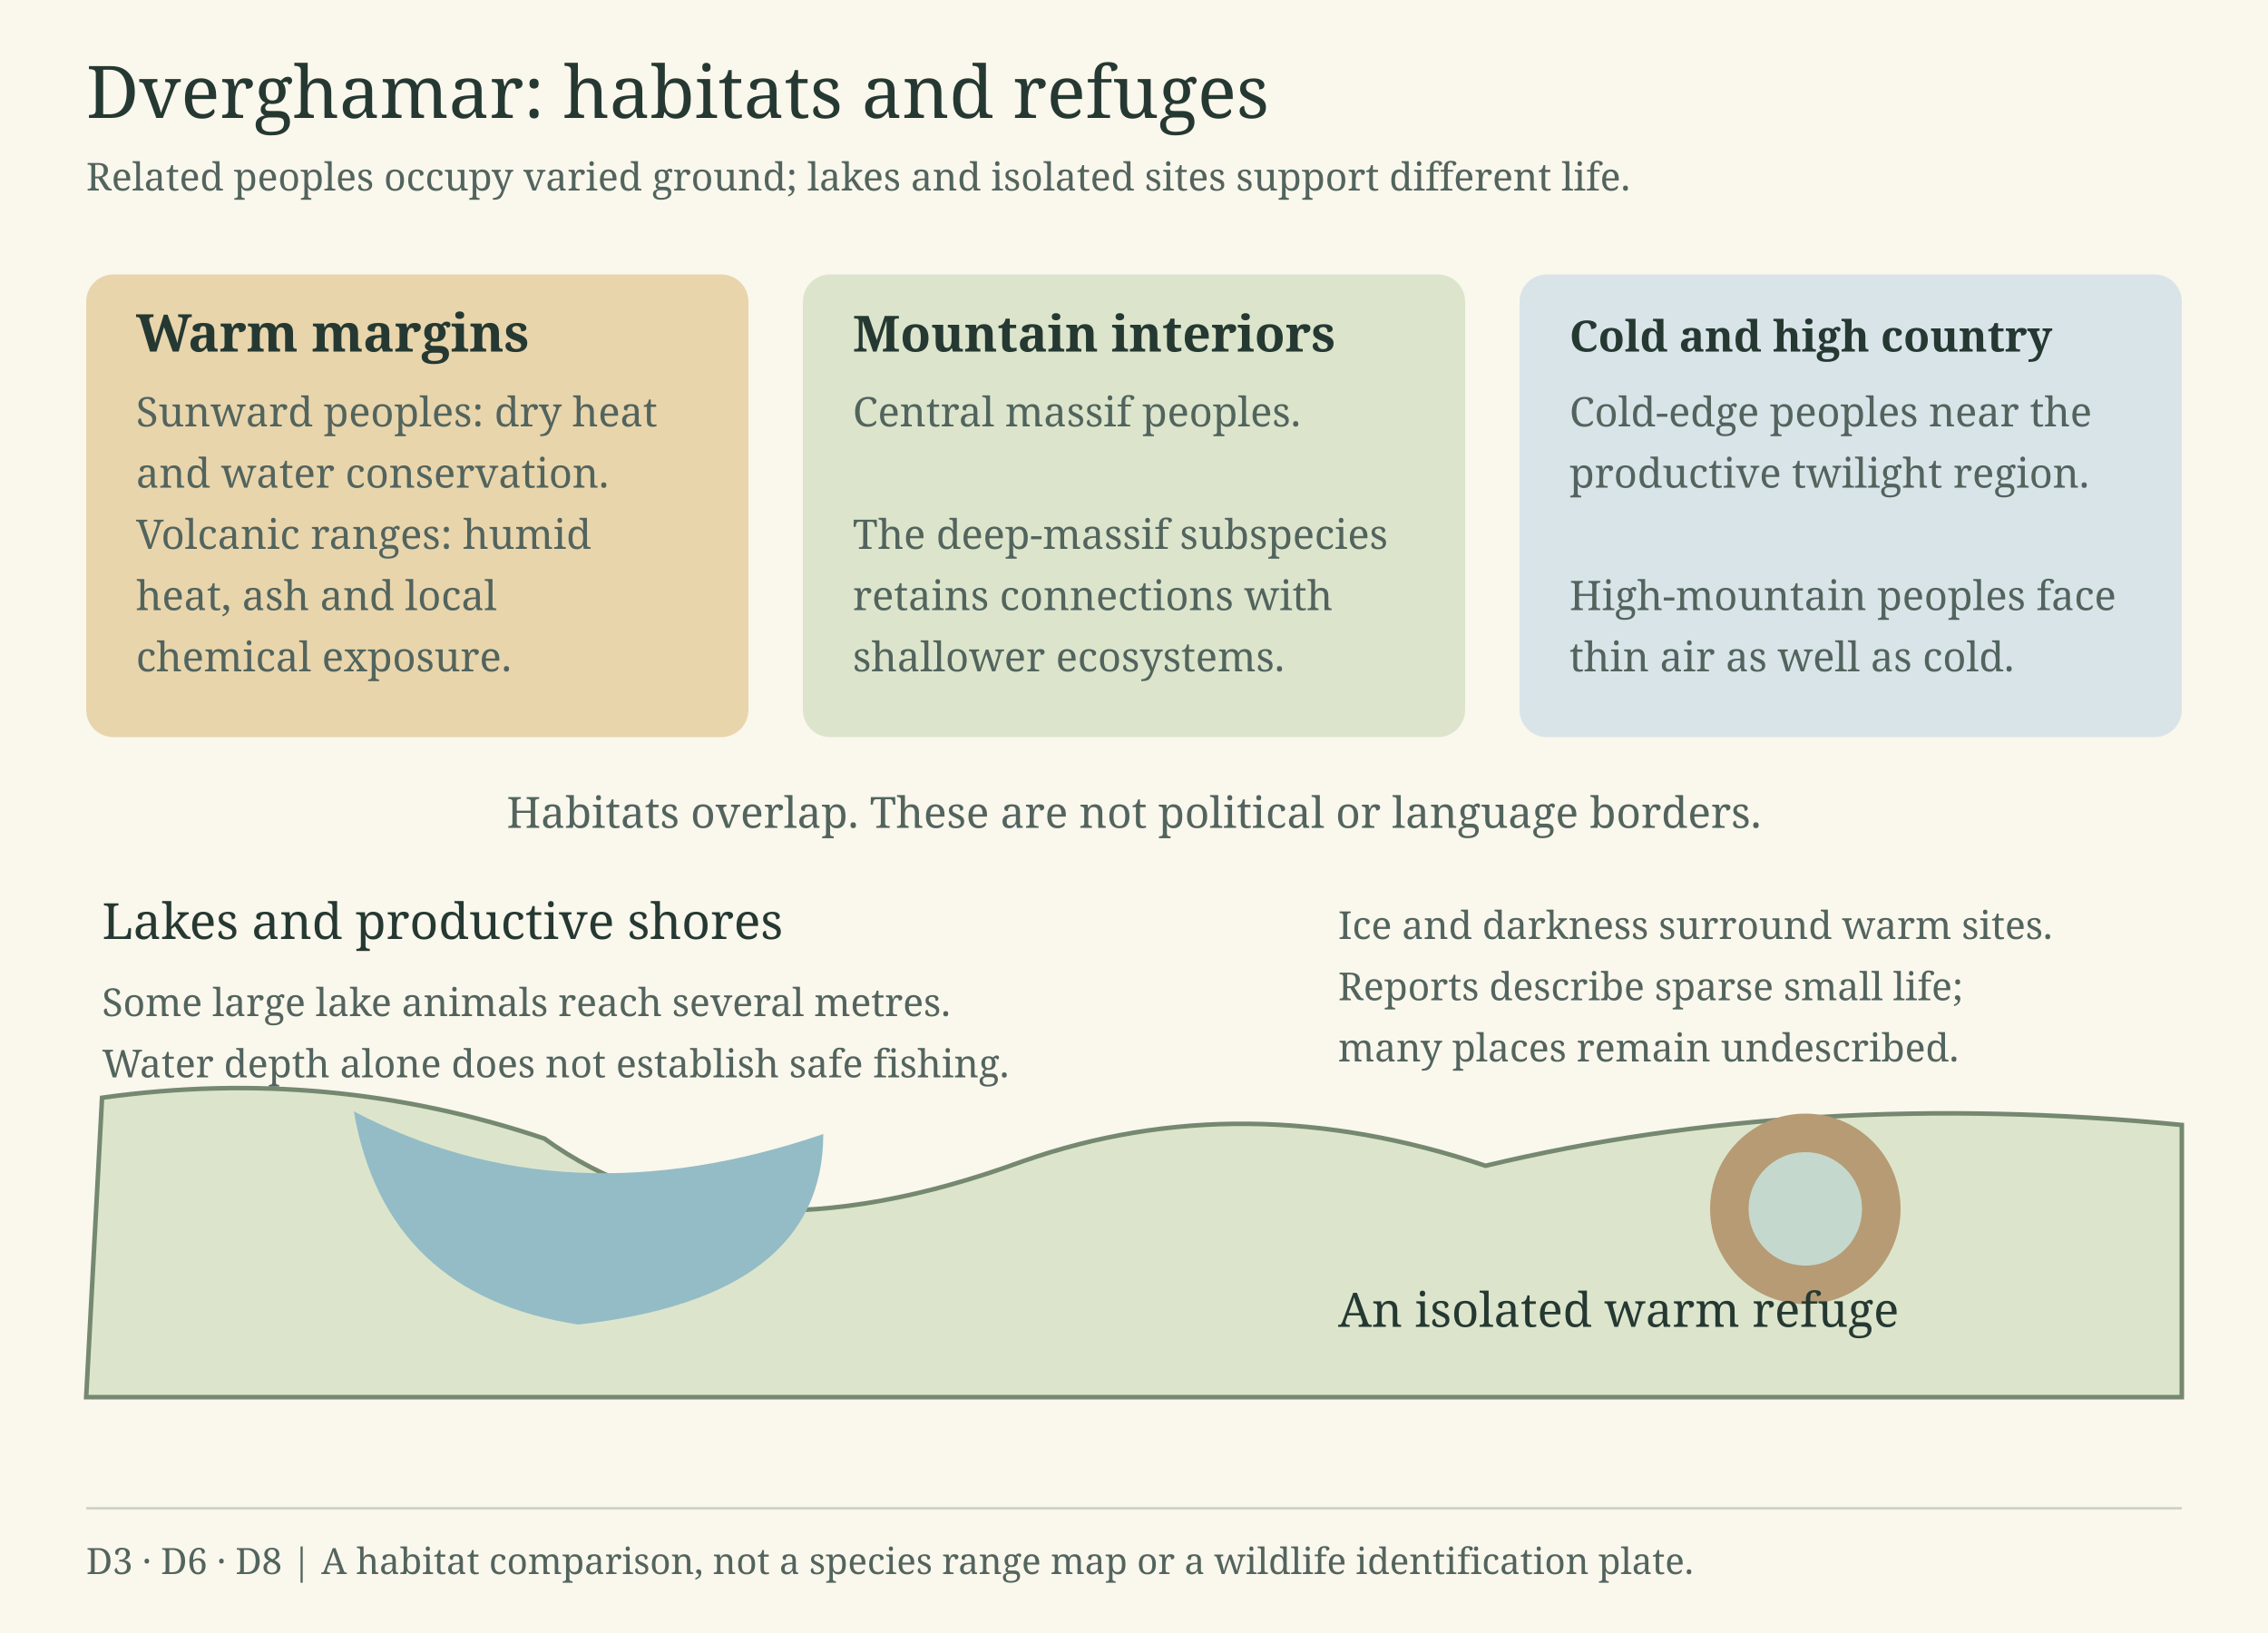
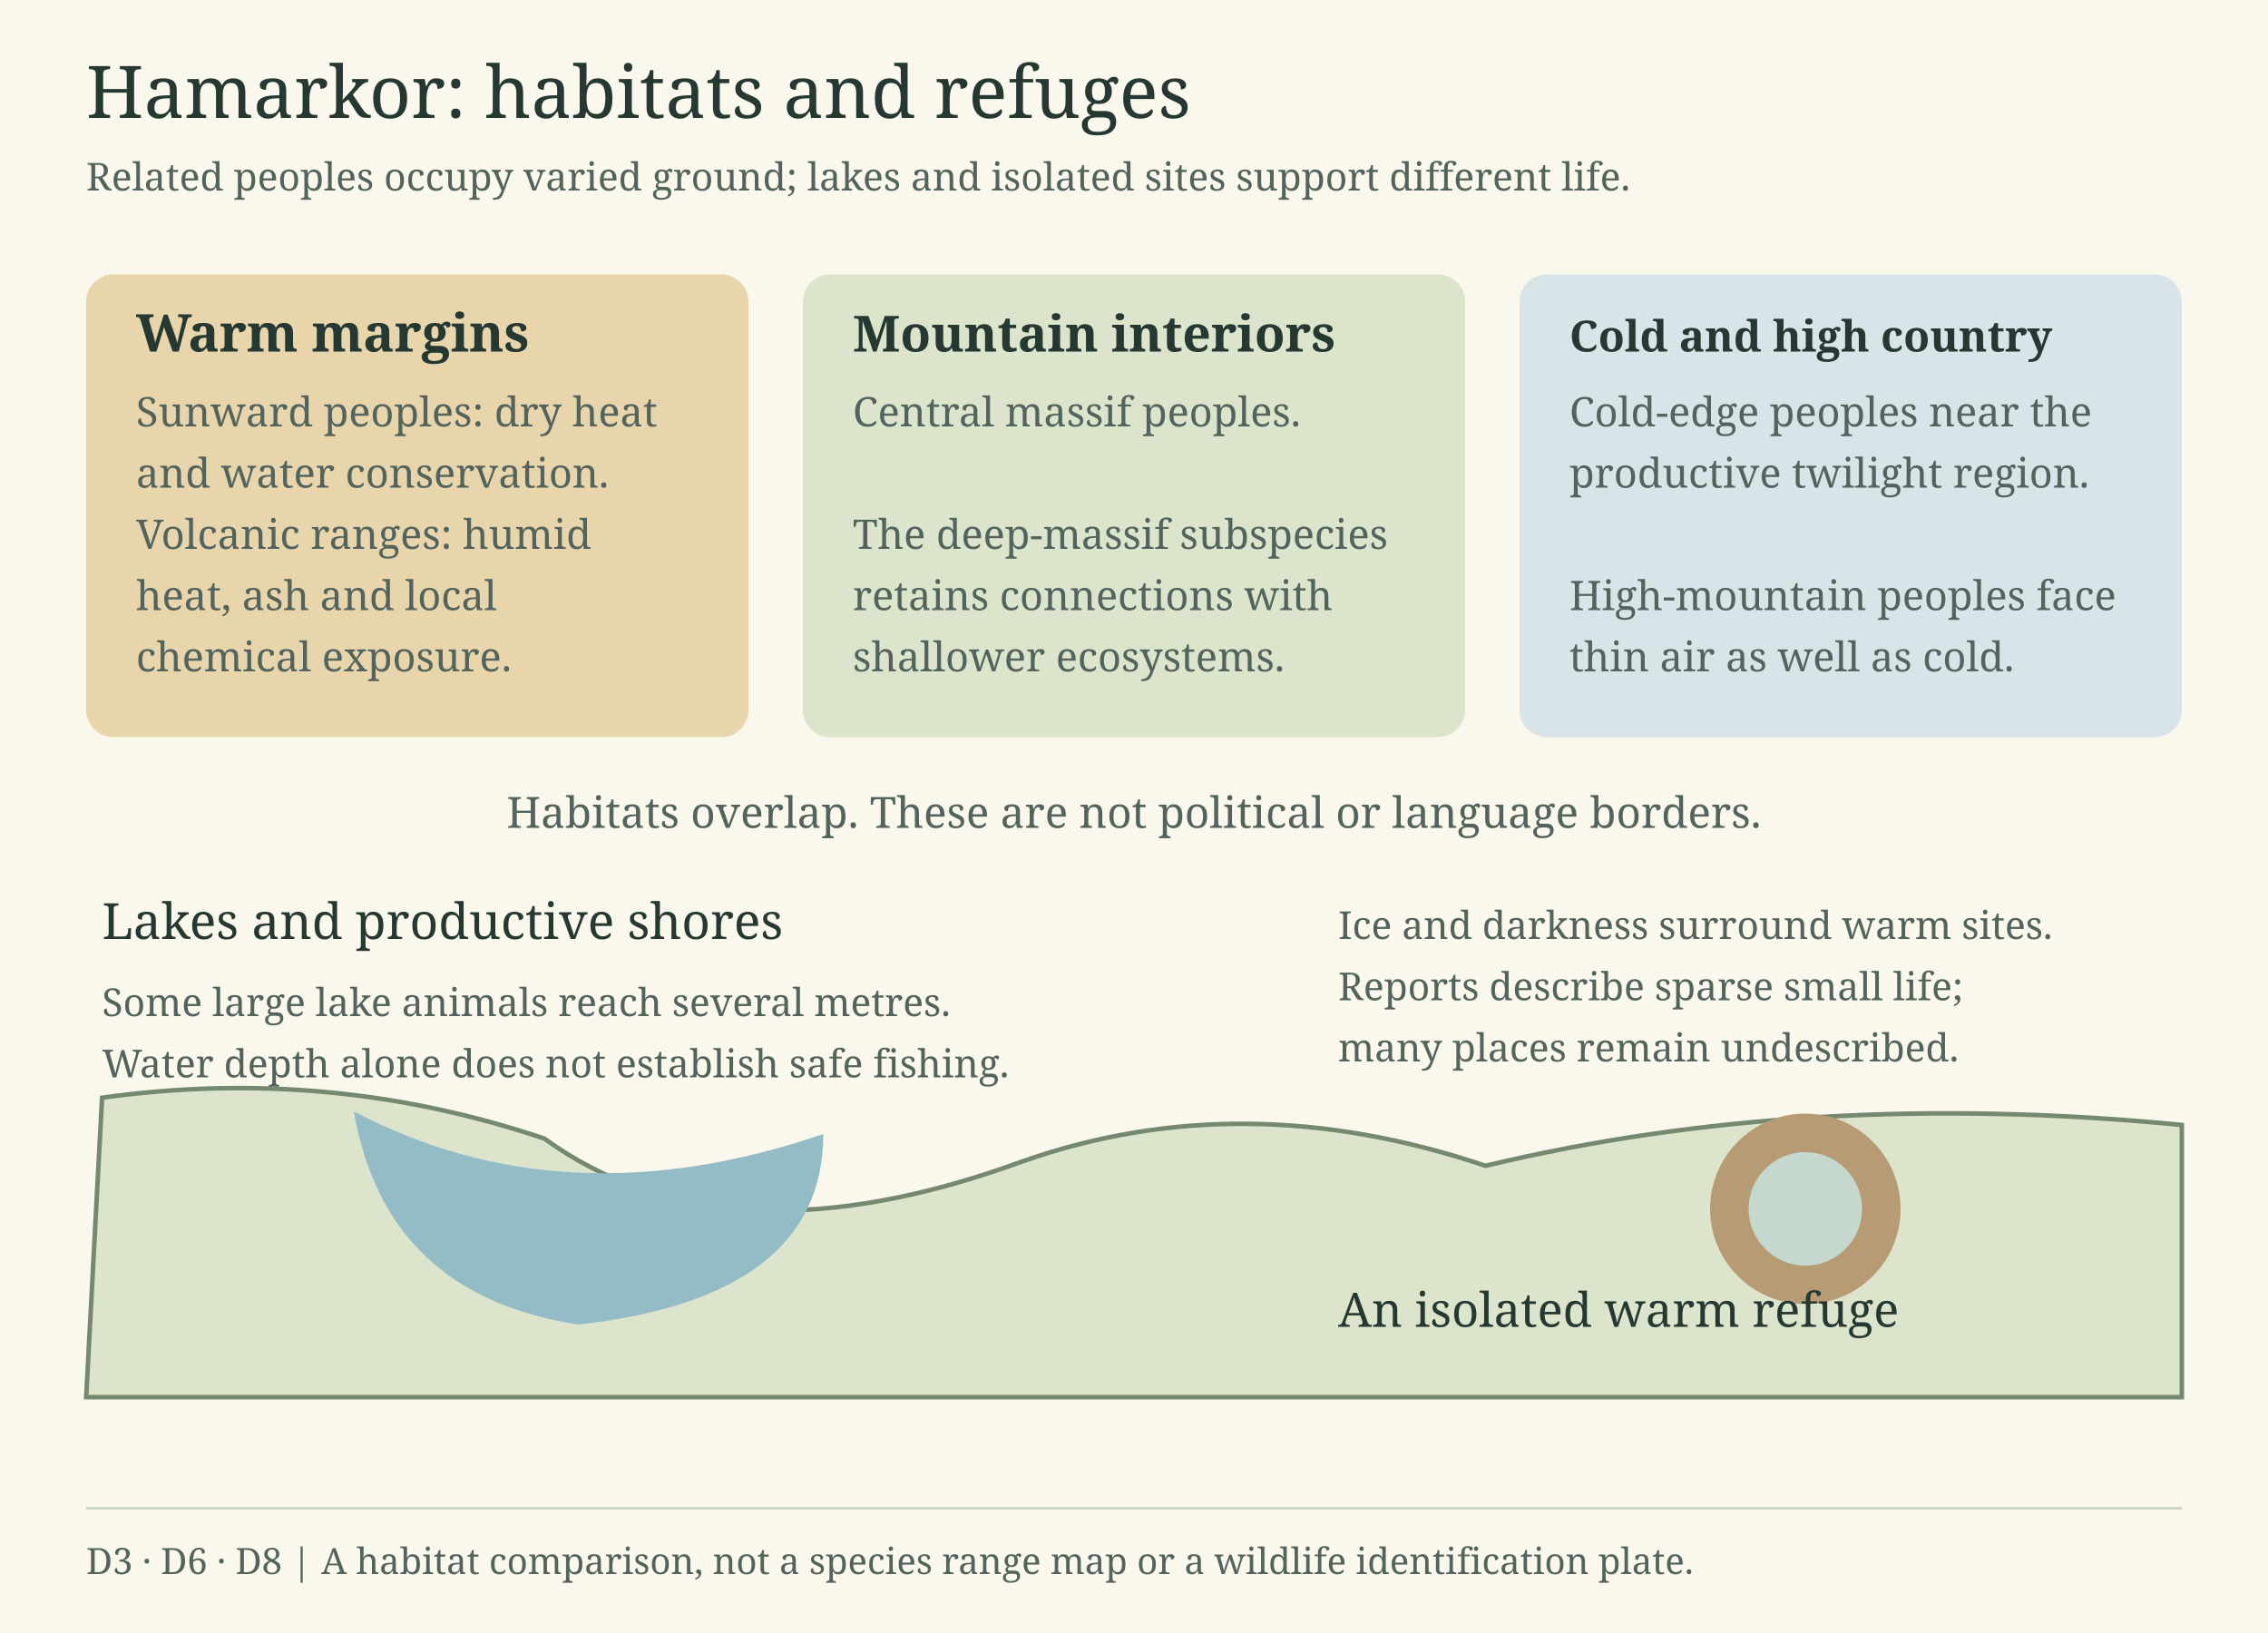
<svg xmlns="http://www.w3.org/2000/svg" width="1000" height="720" viewBox="0 0 1000 720" role="img" aria-labelledby="title desc">
  <defs>
    <marker id="arrow" markerWidth="8" markerHeight="8" refX="7" refY="4" orient="auto-start-reverse">
      <path d="M0 0L8 4L0 8" fill="#467789" />
    </marker>
    <linearGradient id="light">
      <stop stop-color="#d9b26a" />
      <stop offset=".42" stop-color="#d9b26a" />
      <stop offset=".5" stop-color="#77916f" />
      <stop offset=".58" stop-color="#344d49" />
      <stop offset="1" stop-color="#192e35" />
    </linearGradient>
  </defs>
  <rect width="1000" height="720" fill="#faf7ed" />
  <g font-family="Georgia,serif">
-     <text x="38" y="52" font-size="32" fill="#253932" text-anchor="start" font-weight="normal">Dverghamar: habitats and refuges</text>
+     <text x="38" y="52" font-size="32" fill="#253932" text-anchor="start" font-weight="normal">Hamarkor: habitats and refuges</text>
    <text x="38" y="84" font-size="17" fill="#52645d" text-anchor="start" font-weight="normal">Related peoples occupy varied ground; lakes and isolated sites support different life.</text>
    <rect x="38" y="121" width="292" height="204" rx="12" fill="#e9d5ac" />
    <text x="60" y="155" font-size="23" fill="#253932" text-anchor="start" font-weight="bold">Warm margins</text>
    <text x="60" y="188" font-size="18" fill="#52645d" text-anchor="start" font-weight="normal">Sunward peoples: dry heat</text>
    <text x="60" y="215" font-size="18" fill="#52645d" text-anchor="start" font-weight="normal">and water conservation.</text>
    <text x="60" y="242" font-size="18" fill="#52645d" text-anchor="start" font-weight="normal">Volcanic ranges: humid</text>
    <text x="60" y="269" font-size="18" fill="#52645d" text-anchor="start" font-weight="normal">heat, ash and local</text>
    <text x="60" y="296" font-size="18" fill="#52645d" text-anchor="start" font-weight="normal">chemical exposure.</text>
    <rect x="354" y="121" width="292" height="204" rx="12" fill="#dce5cc" />
    <text x="376" y="155" font-size="22" fill="#253932" text-anchor="start" font-weight="bold">Mountain interiors</text>
    <text x="376" y="188" font-size="18" fill="#52645d" text-anchor="start" font-weight="normal">Central massif peoples.</text>
    <text x="376" y="215" font-size="18" fill="#52645d" text-anchor="start" font-weight="normal" />
    <text x="376" y="242" font-size="18" fill="#52645d" text-anchor="start" font-weight="normal">The deep-massif subspecies</text>
    <text x="376" y="269" font-size="18" fill="#52645d" text-anchor="start" font-weight="normal">retains connections with</text>
    <text x="376" y="296" font-size="18" fill="#52645d" text-anchor="start" font-weight="normal">shallower ecosystems.</text>
    <rect x="670" y="121" width="292" height="204" rx="12" fill="#d9e4e8" />
    <text x="692" y="155" font-size="19" fill="#253932" text-anchor="start" font-weight="bold">Cold and high country</text>
    <text x="692" y="188" font-size="18" fill="#52645d" text-anchor="start" font-weight="normal">Cold-edge peoples near the</text>
    <text x="692" y="215" font-size="18" fill="#52645d" text-anchor="start" font-weight="normal">productive twilight region.</text>
    <text x="692" y="242" font-size="18" fill="#52645d" text-anchor="start" font-weight="normal" />
    <text x="692" y="269" font-size="18" fill="#52645d" text-anchor="start" font-weight="normal">High-mountain peoples face</text>
    <text x="692" y="296" font-size="18" fill="#52645d" text-anchor="start" font-weight="normal">thin air as well as cold.</text>
    <text x="500" y="365" font-size="19" fill="#52645d" text-anchor="middle" font-weight="normal">Habitats overlap. These are not political or language borders.</text>
    <path d="M45 484 Q145 470 240 502 Q320 560 451 512 Q548 478 655 514 Q797 480 962 496 L962 616 L38 616Z" fill="#dce5cc" stroke="#758870" stroke-width="2" />
    <path d="M156 490 Q249 539 363 500 Q363 572 255 584 Q170 571 156 490Z" fill="#94bcc6" stroke="none" stroke-width="2" />
    <text x="45" y="414" font-size="22" fill="#253932" text-anchor="start" font-weight="normal">Lakes and productive shores</text>
    <text x="45" y="448" font-size="17" fill="#52645d" text-anchor="start" font-weight="normal">Some large lake animals reach several metres.</text>
    <text x="45" y="475" font-size="17" fill="#52645d" text-anchor="start" font-weight="normal">Water depth alone does not establish safe fishing.</text>
    <circle cx="796" cy="533" r="42" fill="#b69b74" stroke="none" stroke-width="2" />
    <circle cx="796" cy="533" r="25" fill="#c5d8cd" stroke="none" stroke-width="2" />
    <text x="590" y="585" font-size="21" fill="#253932" text-anchor="start" font-weight="normal">An isolated warm refuge</text>
    <text x="590" y="414" font-size="17" fill="#52645d" text-anchor="start" font-weight="normal">Ice and darkness surround warm sites.</text>
    <text x="590" y="441" font-size="17" fill="#52645d" text-anchor="start" font-weight="normal">Reports describe sparse small life;</text>
    <text x="590" y="468" font-size="17" fill="#52645d" text-anchor="start" font-weight="normal">many places remain undescribed.</text>
    <line x1="38" y1="665" x2="962" y2="665" stroke="#c8d0c2" stroke-width="1" stroke-dasharray="" />
    <text x="38" y="694" font-size="16" fill="#52645d" text-anchor="start" font-weight="normal">D3 · D6 · D8 | A habitat comparison, not a species range map or a wildlife identification plate.</text>
  </g>
</svg>
